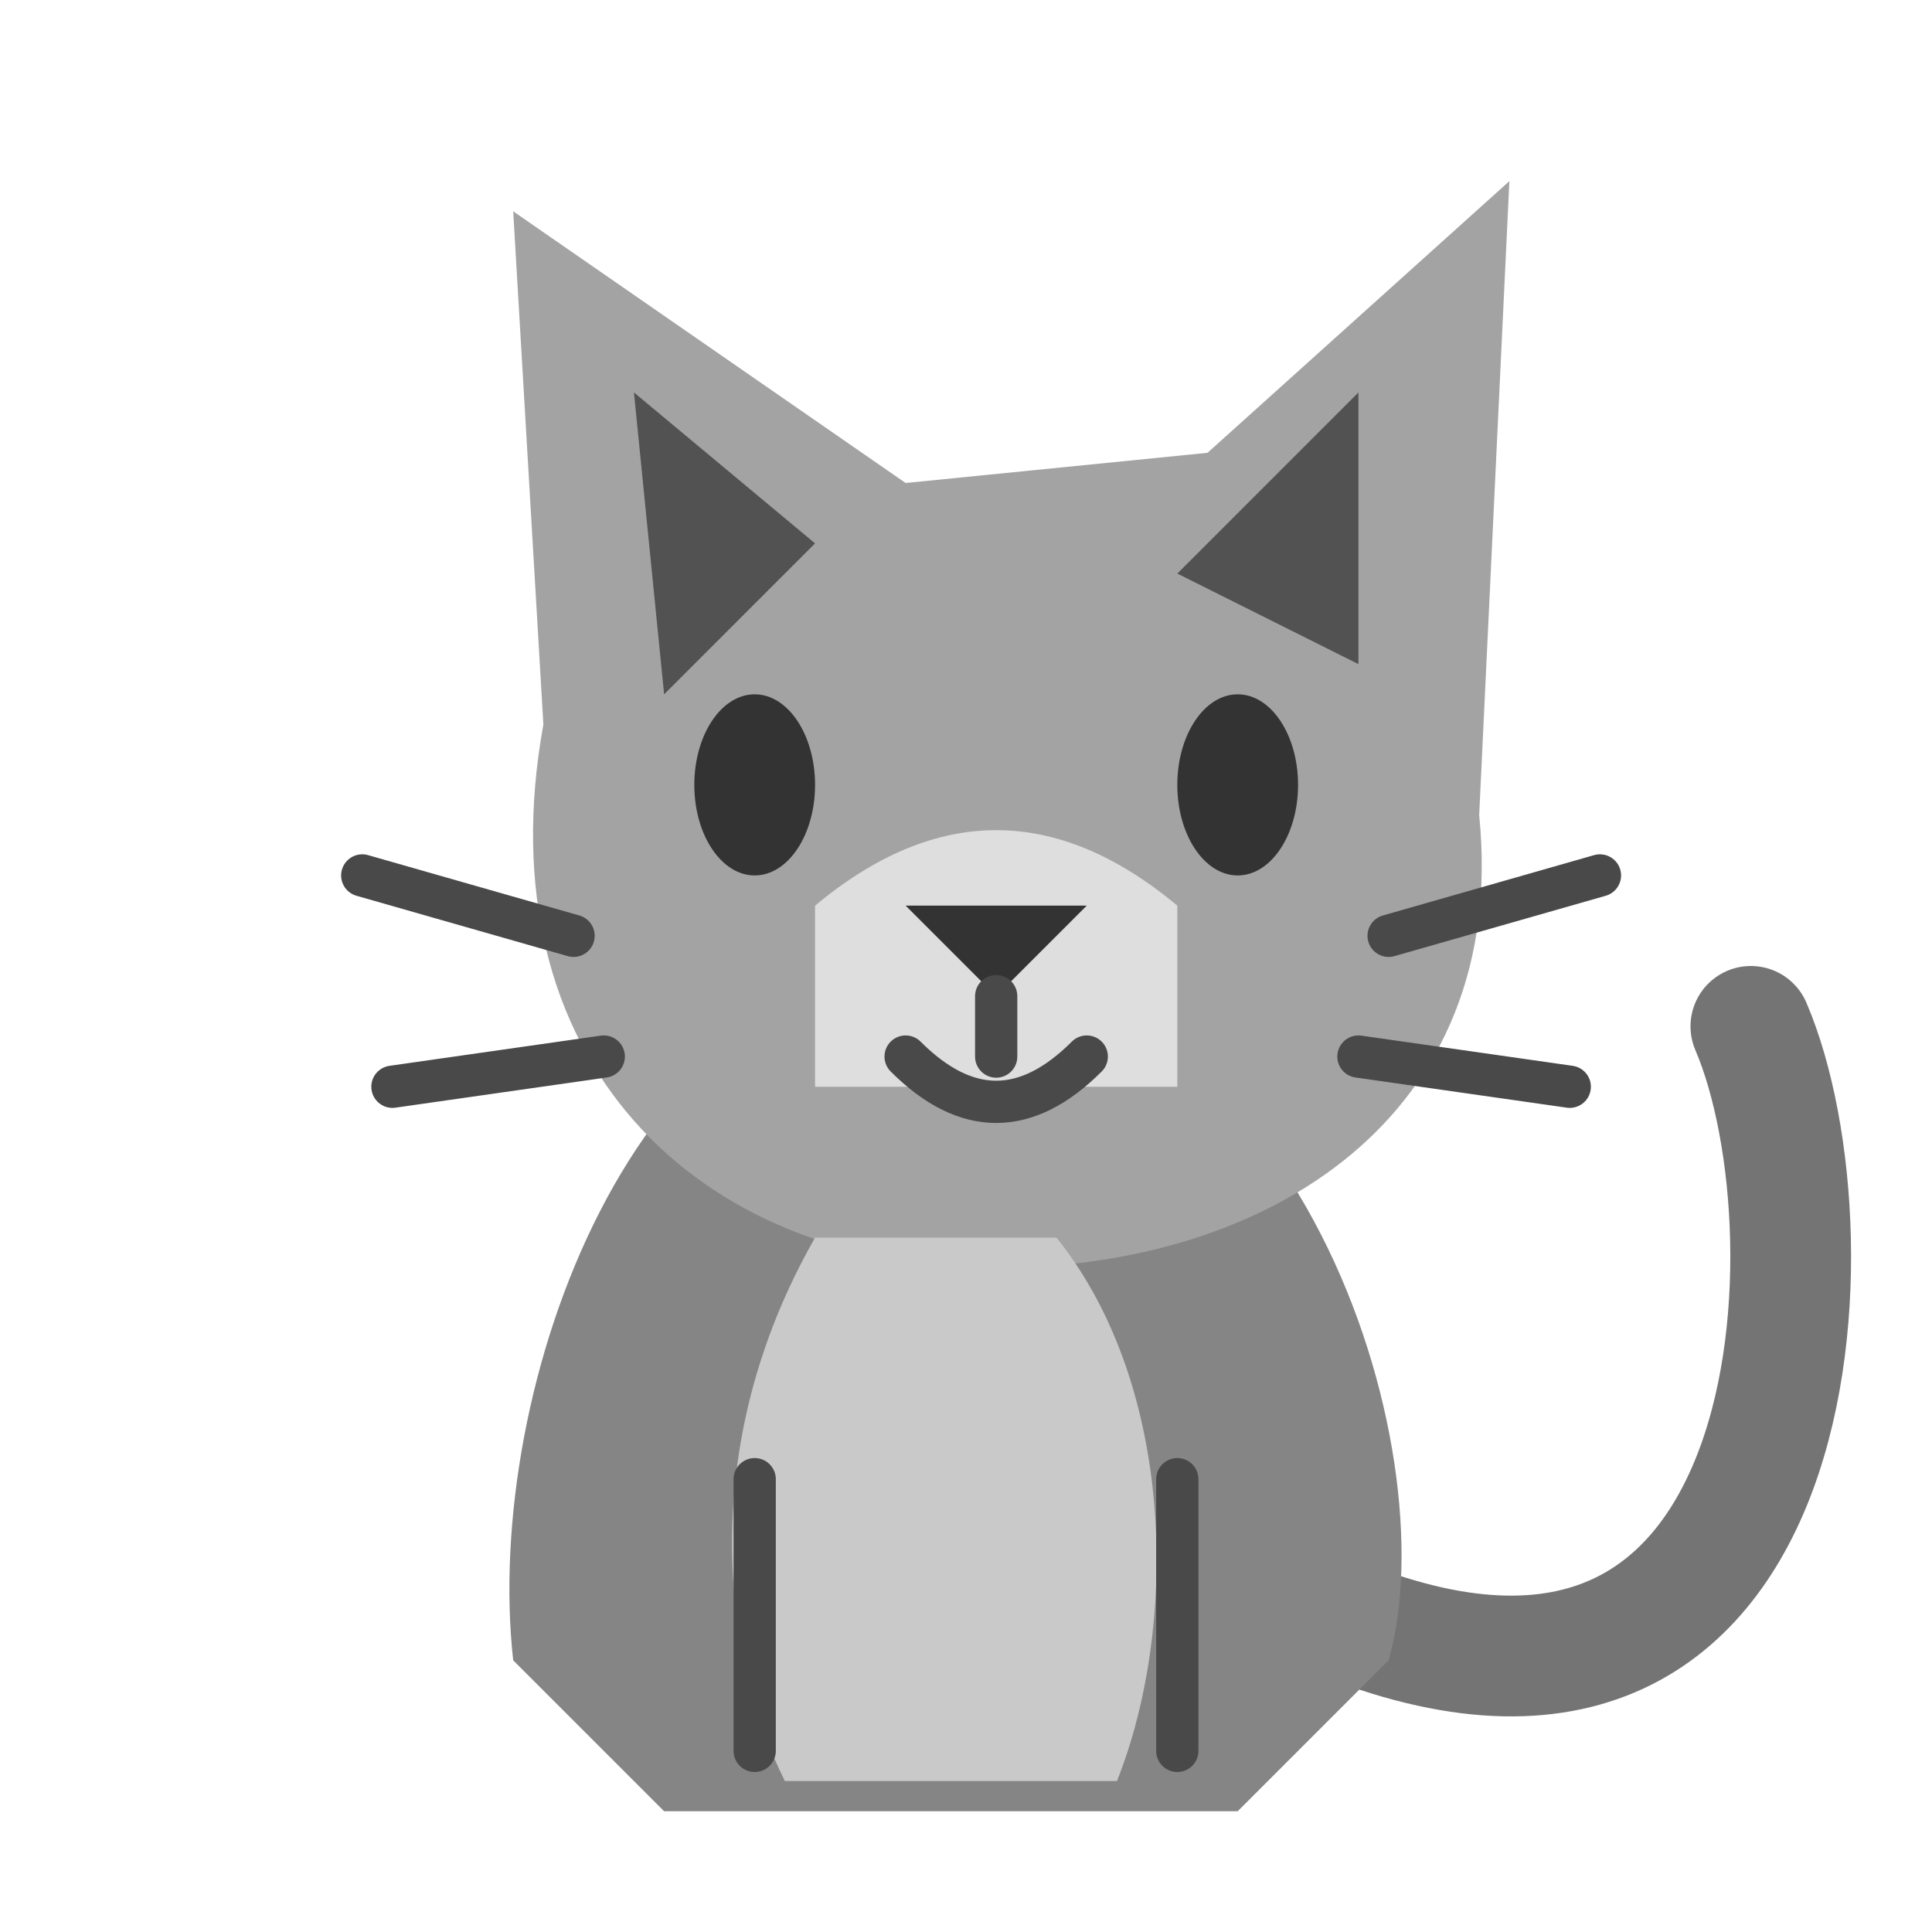
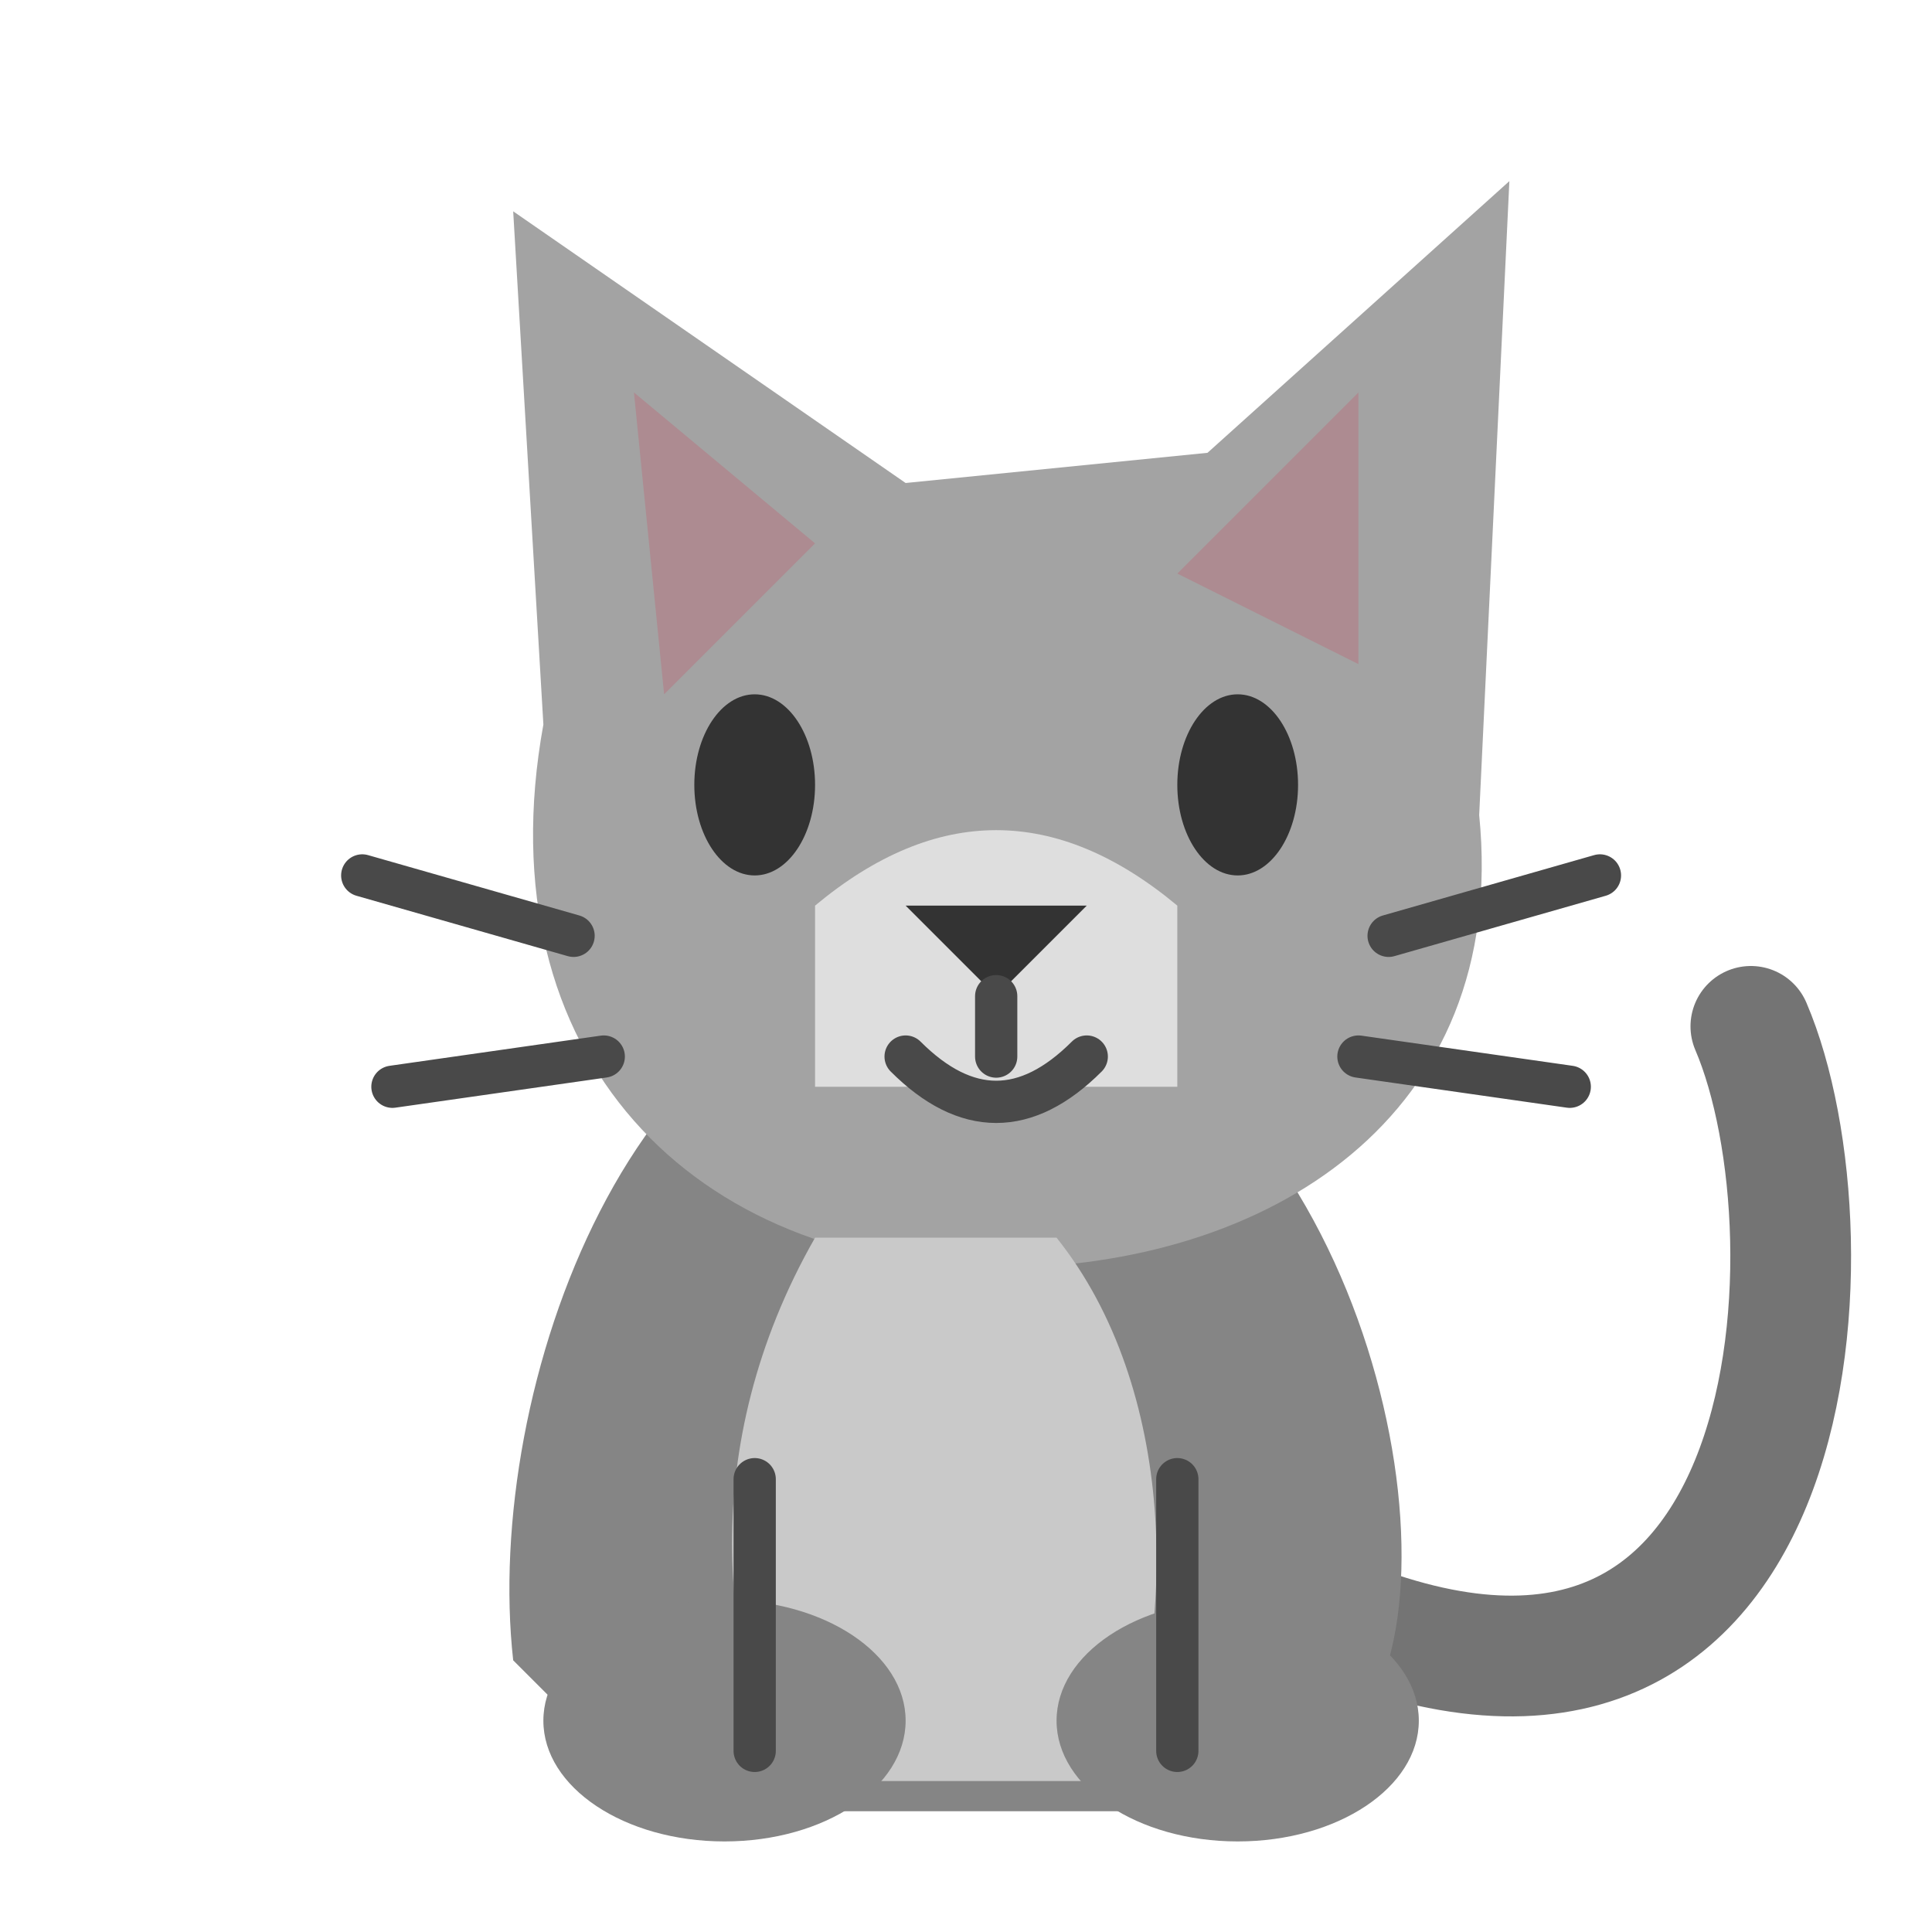
<svg xmlns="http://www.w3.org/2000/svg" width="64" height="64" viewBox="0 0 64 64">
  <g stroke-linecap="round">
    <path d="M43 53c17 8 18-12 15-19" fill="none" stroke="#747474" stroke-width="4" />
    <path d="M17 55c-1-9 4-23 14-23 12 0 17 16 15 23l-5 5H22z" fill="#858585" />
    <path d="M18 24 17 7l13 9 10-1 10-9-1 21c1 10-7 15-16 15-10 0-17-7-15-18z" fill="#a3a3a3" />
  </g>
-   <path d="m21 13 1 10 5-5zm24 0-6 6 6 3z" fill="#525252" />
+   <path d="m21 13 1 10 5-5zm24 0-6 6 6 3z" fill="#ad8b91" />
  <path d="M27 41c-4 7-3 14-1 18h11c2-5 2-13-2-18" fill="#c9c9c9" />
+   <g fill="#858585">
+     <ellipse cx="24" cy="57" rx="6" ry="4" />
+     <ellipse cx="41" cy="57" rx="6" ry="4" />
+   </g>
  <path d="M27 30q6-5 12 0v6H27z" fill="#dedede" />
  <g fill="#333333">
    <ellipse cx="25" cy="26" rx="2" ry="3" />
    <ellipse cx="41" cy="26" rx="2" ry="3" />
    <path d="m30 30 6 0-3 3z" />
  </g>
  <g fill="none" stroke="#494949" stroke-width="1.4" stroke-linecap="round">
    <path d="M33 33v2m-3 0q3 3 6 0M19 31l-7-2m8 6-7 1m33-5 7-2m-8 6 7 1" />
    <path d="M25 49v9m14-9v9" />
  </g>
</svg>
